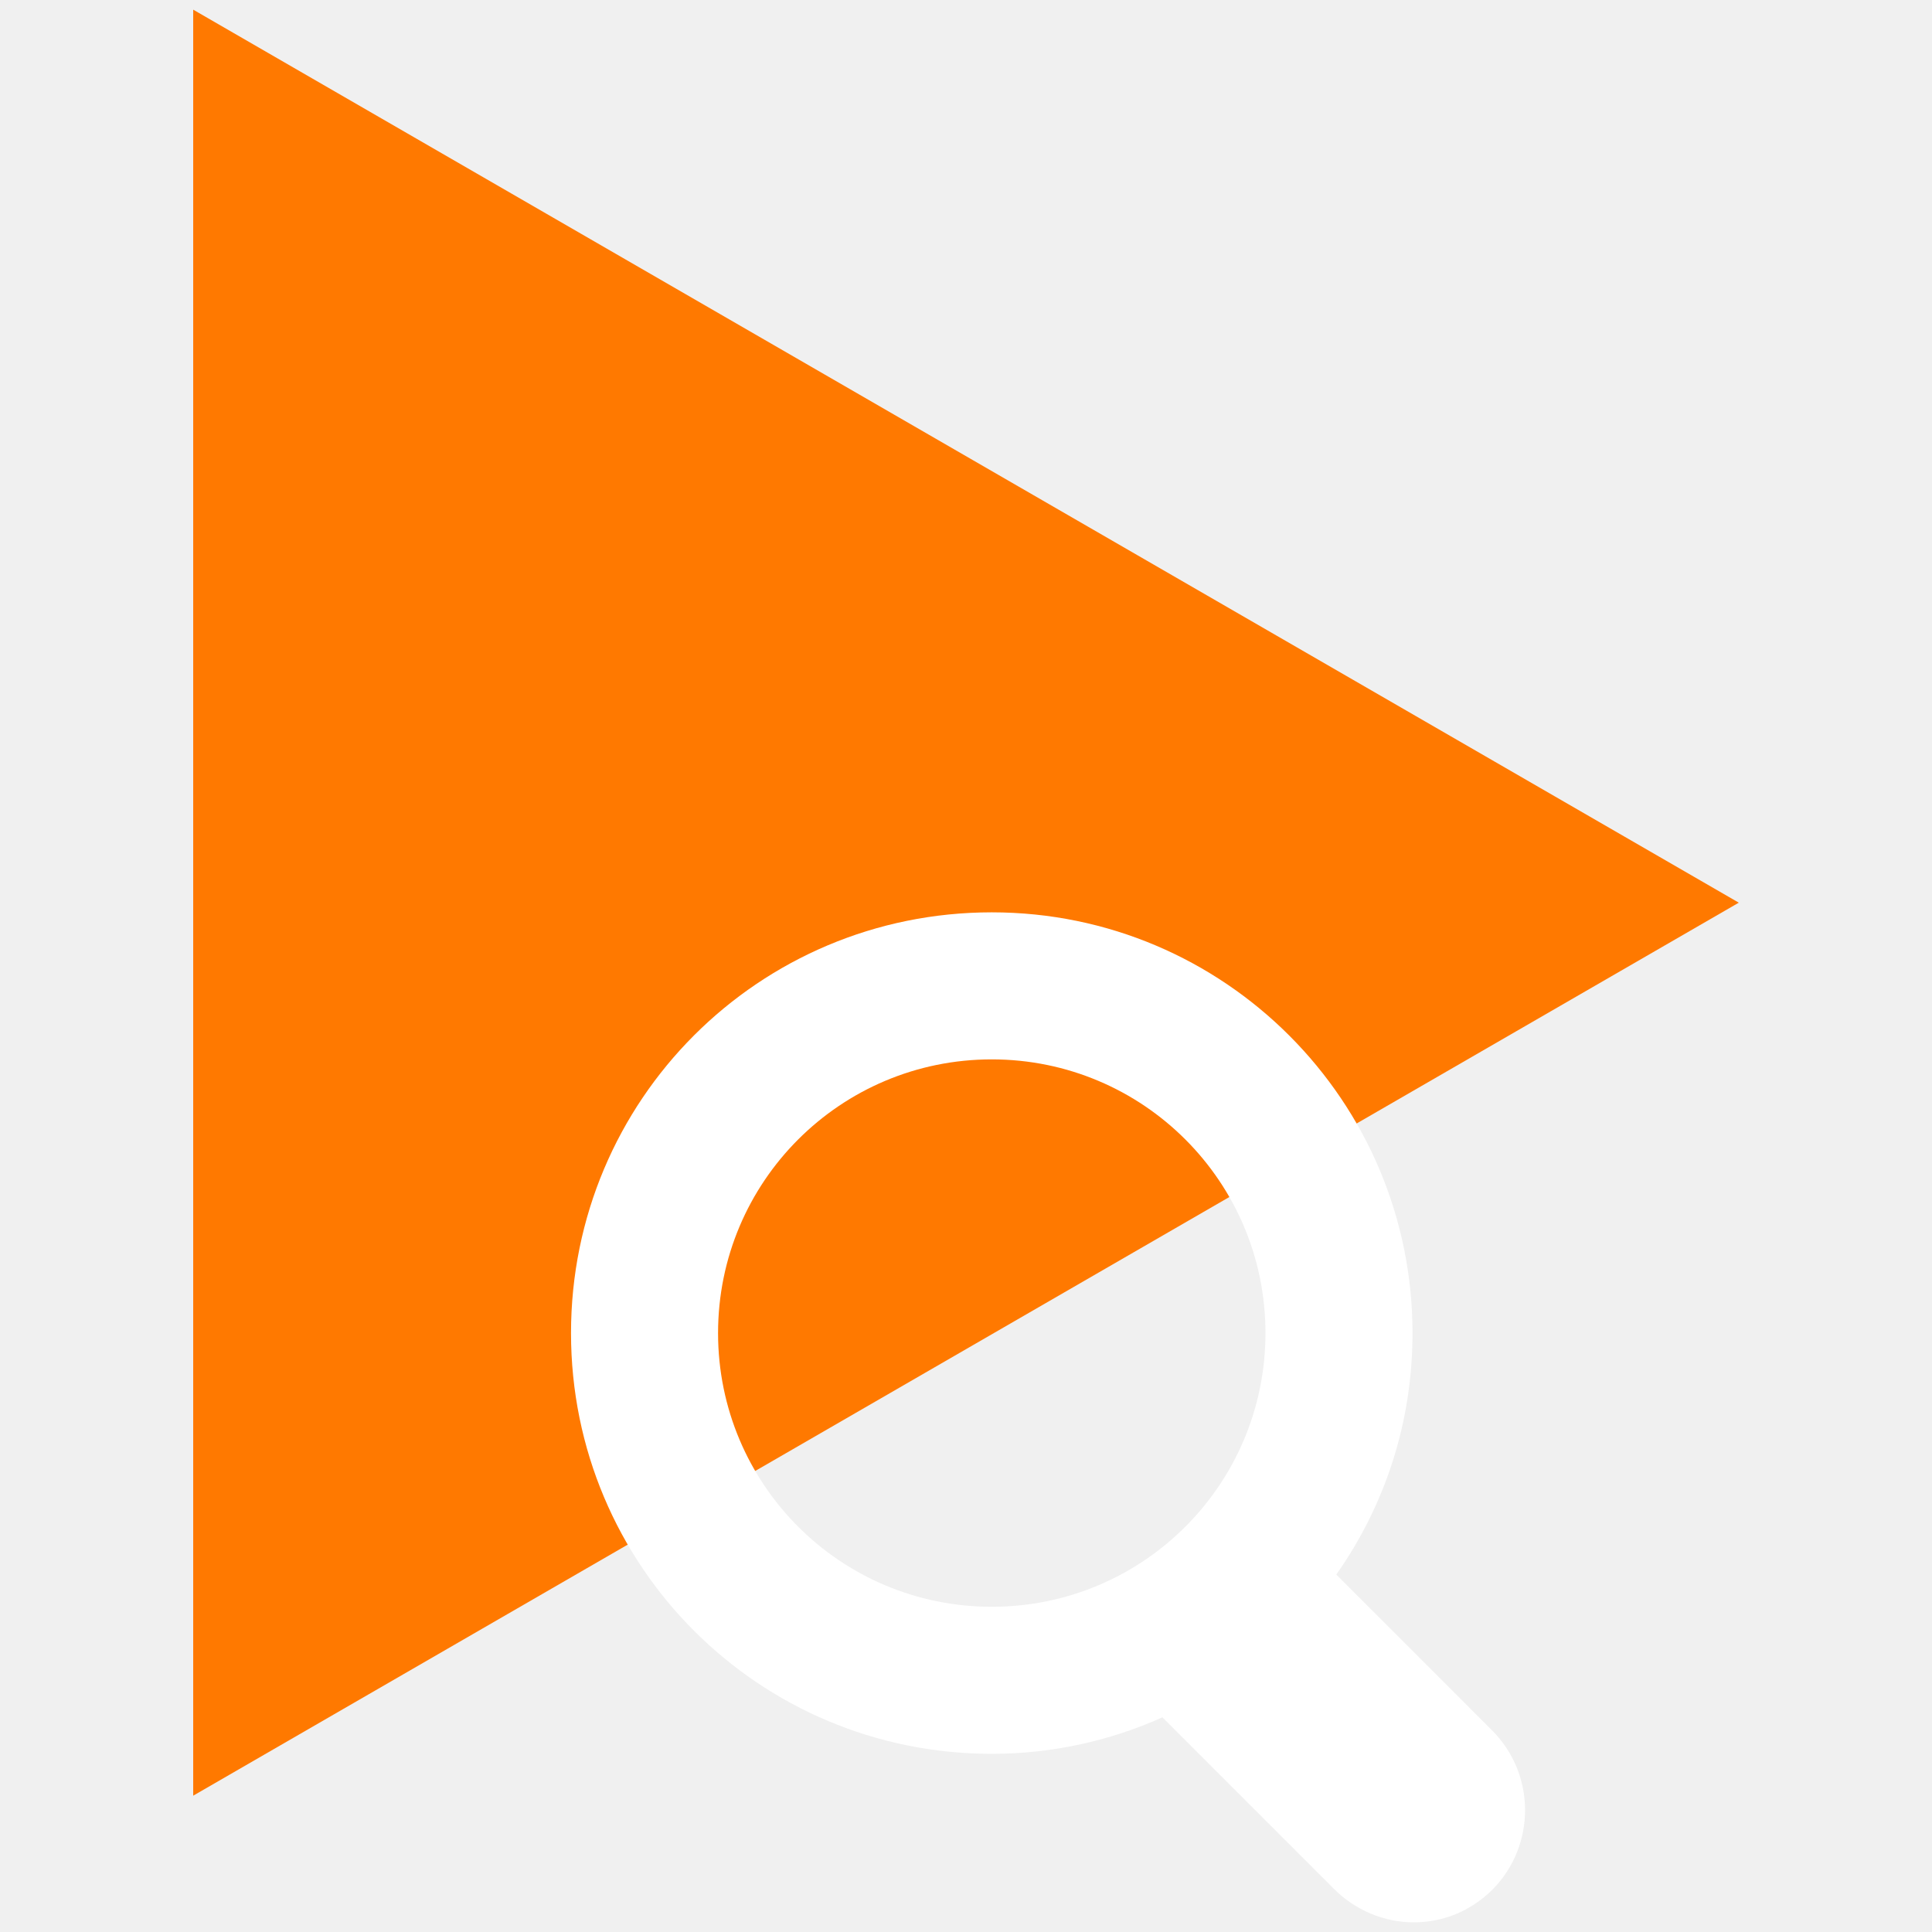
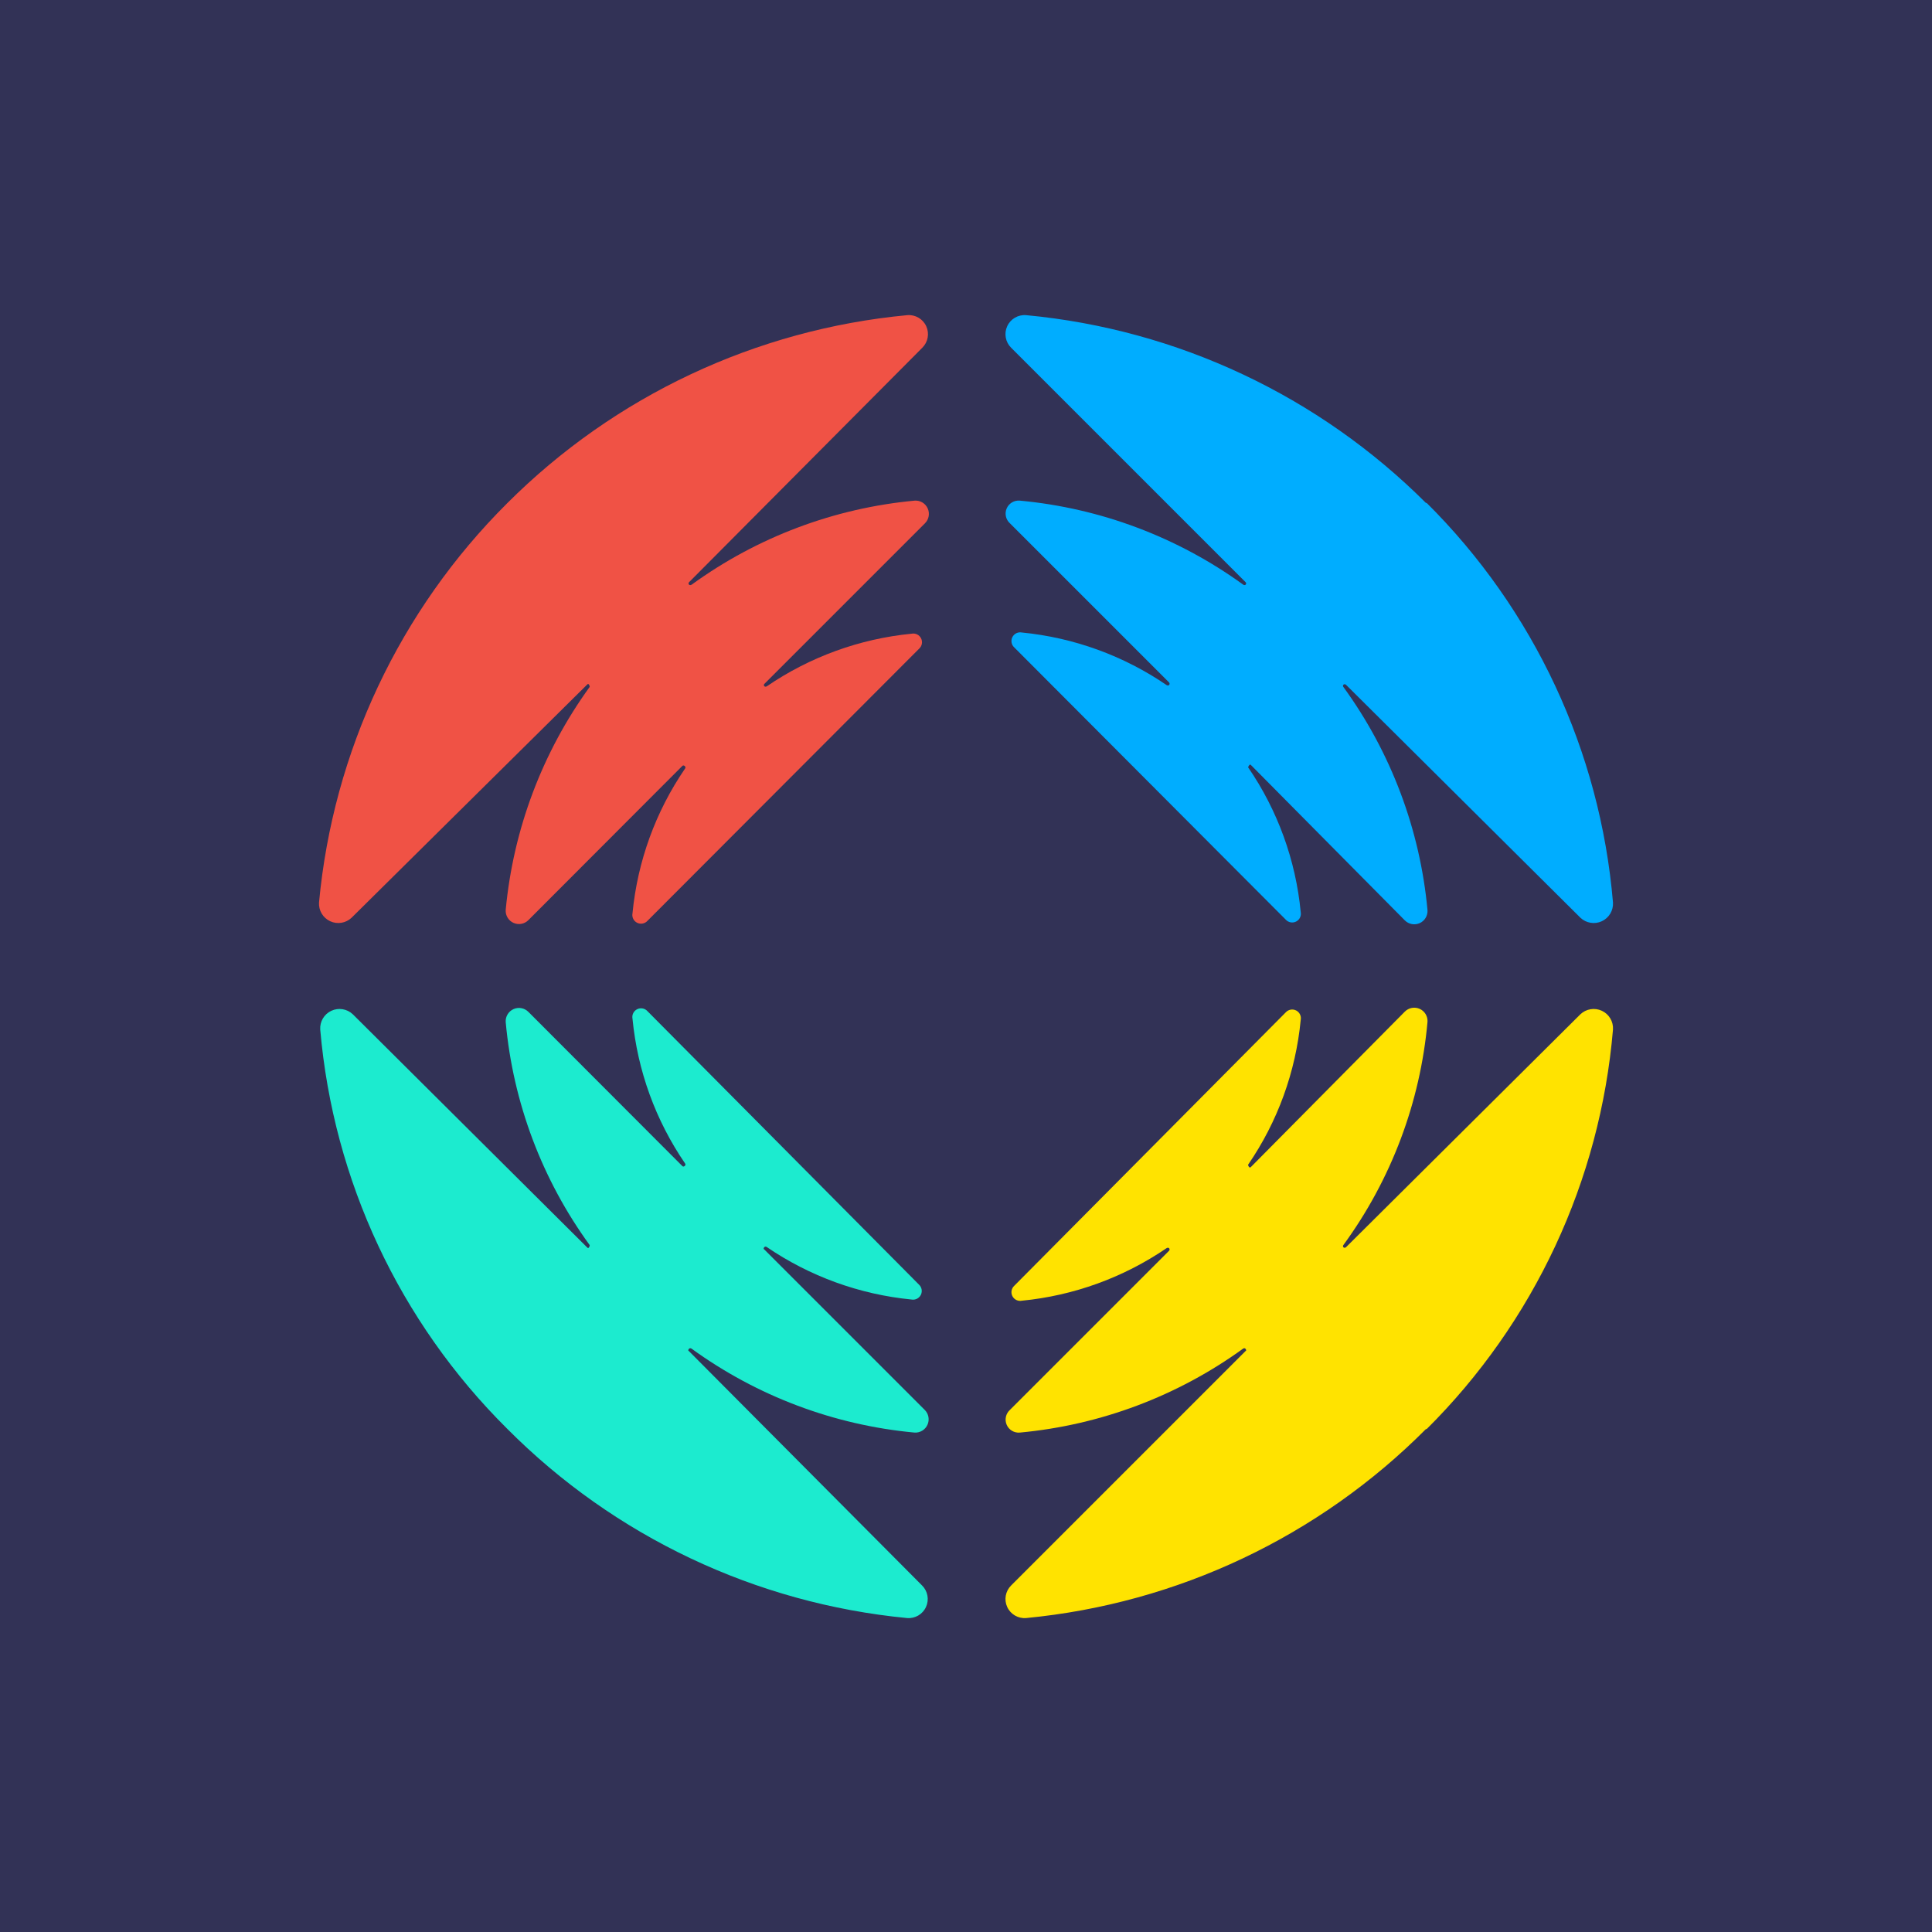
- <svg xmlns="http://www.w3.org/2000/svg" version="1.1" id="Calque_1" x="0px" y="0px" viewBox="0 0 18 18" style="enable-background:new 0 0 18 18;" xml:space="preserve">
-   <style type="text/css">
- 	.st0{fill:#FF7900;}
- 	.st1{fill:#FFFFFF;}
- </style>
-   <g>
-     <polygon class="st0" points="16.2,8.41 9,12.57 1.8,16.73 1.8,8.41 1.8,0.09 9,4.25  " />
-     <path class="st1" d="M13.9,16.12l-1.45-1.45c0.45-0.64,0.71-1.41,0.71-2.25c0-2.16-1.75-3.92-3.92-3.92s-3.92,1.75-3.92,3.92   s1.75,3.92,3.92,3.92c0.56,0,1.1-0.12,1.59-0.34c0.01,0.01,0.02,0.02,0.03,0.03l1.57,1.57c0.2,0.2,0.47,0.31,0.74,0.31   c0.27,0,0.53-0.1,0.74-0.31C14.31,17.19,14.31,16.53,13.9,16.12z M6.69,12.42c0-1.41,1.14-2.55,2.55-2.55   c1.41,0,2.55,1.14,2.55,2.55c0,1.41-1.14,2.55-2.55,2.55C7.83,14.97,6.69,13.83,6.69,12.42z" />
-   </g>
+ <svg xmlns="http://www.w3.org/2000/svg" id="Calque_1" data-name="Calque 1" viewBox="0 0 80 80">
+   <defs>
+     <style>.cls-1{fill:#323256;}.cls-2{fill:#00adff;}.cls-3{fill:#f05245;}.cls-4{fill:#1cebcf;}.cls-5{fill:#ffe300;}</style>
+   </defs>
+   <rect class="cls-1" width="80" height="80" />
+   <path class="cls-2" d="M59.06,20.84a27,27,0,0,0-16.57-7.79.79.79,0,0,0-.62,1.35l9.71,9.71c.05.05,0,.16-.1.1a18.72,18.72,0,0,0-9.25-3.48.54.54,0,0,0-.41.94l6.59,6.59c.05.06,0,.16-.1.11a12.85,12.85,0,0,0-6-2.18.36.36,0,0,0-.31.62L53.24,38.08a.36.36,0,0,0,.62-.31,12.74,12.74,0,0,0-2.18-6s.06-.15.11-.1l6.38,6.44a.55.55,0,0,0,.94-.42,18.63,18.63,0,0,0-3.48-9.24c-.05-.05,0-.16.1-.1L65.44,38a.8.8,0,0,0,1.35-.63,26.47,26.47,0,0,0-7.73-16.56" />
+   <path class="cls-3" d="M21,20.84a27,27,0,0,1,16.57-7.79.79.79,0,0,1,.62,1.35l-9.66,9.71c-.05.05,0,.16.11.1a18.65,18.65,0,0,1,9.24-3.48.55.55,0,0,1,.42.94l-6.65,6.65c-.05.05,0,.15.1.1a12.85,12.85,0,0,1,6-2.18.36.36,0,0,1,.31.62L26.81,38.13a.36.36,0,0,1-.62-.31,12.78,12.78,0,0,1,2.18-6c.05-.06-.05-.16-.11-.11l-6.38,6.39a.55.55,0,0,1-.94-.42,18.73,18.73,0,0,1,3.48-9.24c0-.05-.05-.16-.1-.1L14.56,38a.8.8,0,0,1-1.35-.63A26.85,26.85,0,0,1,21,20.84" />
+   <path class="cls-4" d="M21,59.16A27,27,0,0,0,37.56,67a.79.79,0,0,0,.62-1.35l-9.66-9.71c-.05,0,0-.16.11-.1a18.65,18.65,0,0,0,9.24,3.48.55.55,0,0,0,.42-.94l-6.65-6.65c-.05,0,0-.15.1-.1a12.85,12.85,0,0,0,6,2.18.36.36,0,0,0,.31-.62L26.81,41.87a.36.36,0,0,0-.62.31,12.78,12.78,0,0,0,2.18,6c.05.06-.05.16-.11.11l-6.38-6.39a.55.55,0,0,0-.94.42,18.55,18.55,0,0,0,3.48,9.24c0,.05-.05.16-.1.1L14.61,42a.8.8,0,0,0-1.35.63A26.52,26.52,0,0,0,21,59.16" />
+   <path class="cls-5" d="M59.06,59.16A27,27,0,0,1,42.49,67a.79.79,0,0,1-.62-1.35l9.71-9.71c.05,0,0-.16-.1-.1a18.72,18.72,0,0,1-9.25,3.48.54.54,0,0,1-.41-.94l6.59-6.59c.05-.06,0-.16-.1-.11a12.85,12.85,0,0,1-6,2.18.36.36,0,0,1-.31-.62L53.24,41.92a.36.36,0,0,1,.62.31,12.74,12.74,0,0,1-2.18,6c0,.05.06.15.11.1l6.38-6.44a.55.55,0,0,1,.94.42,18.46,18.46,0,0,1-3.48,9.24c-.05.05,0,.16.1.1L65.44,42a.8.8,0,0,1,1.35.63,26.47,26.47,0,0,1-7.73,16.56" />
</svg>
